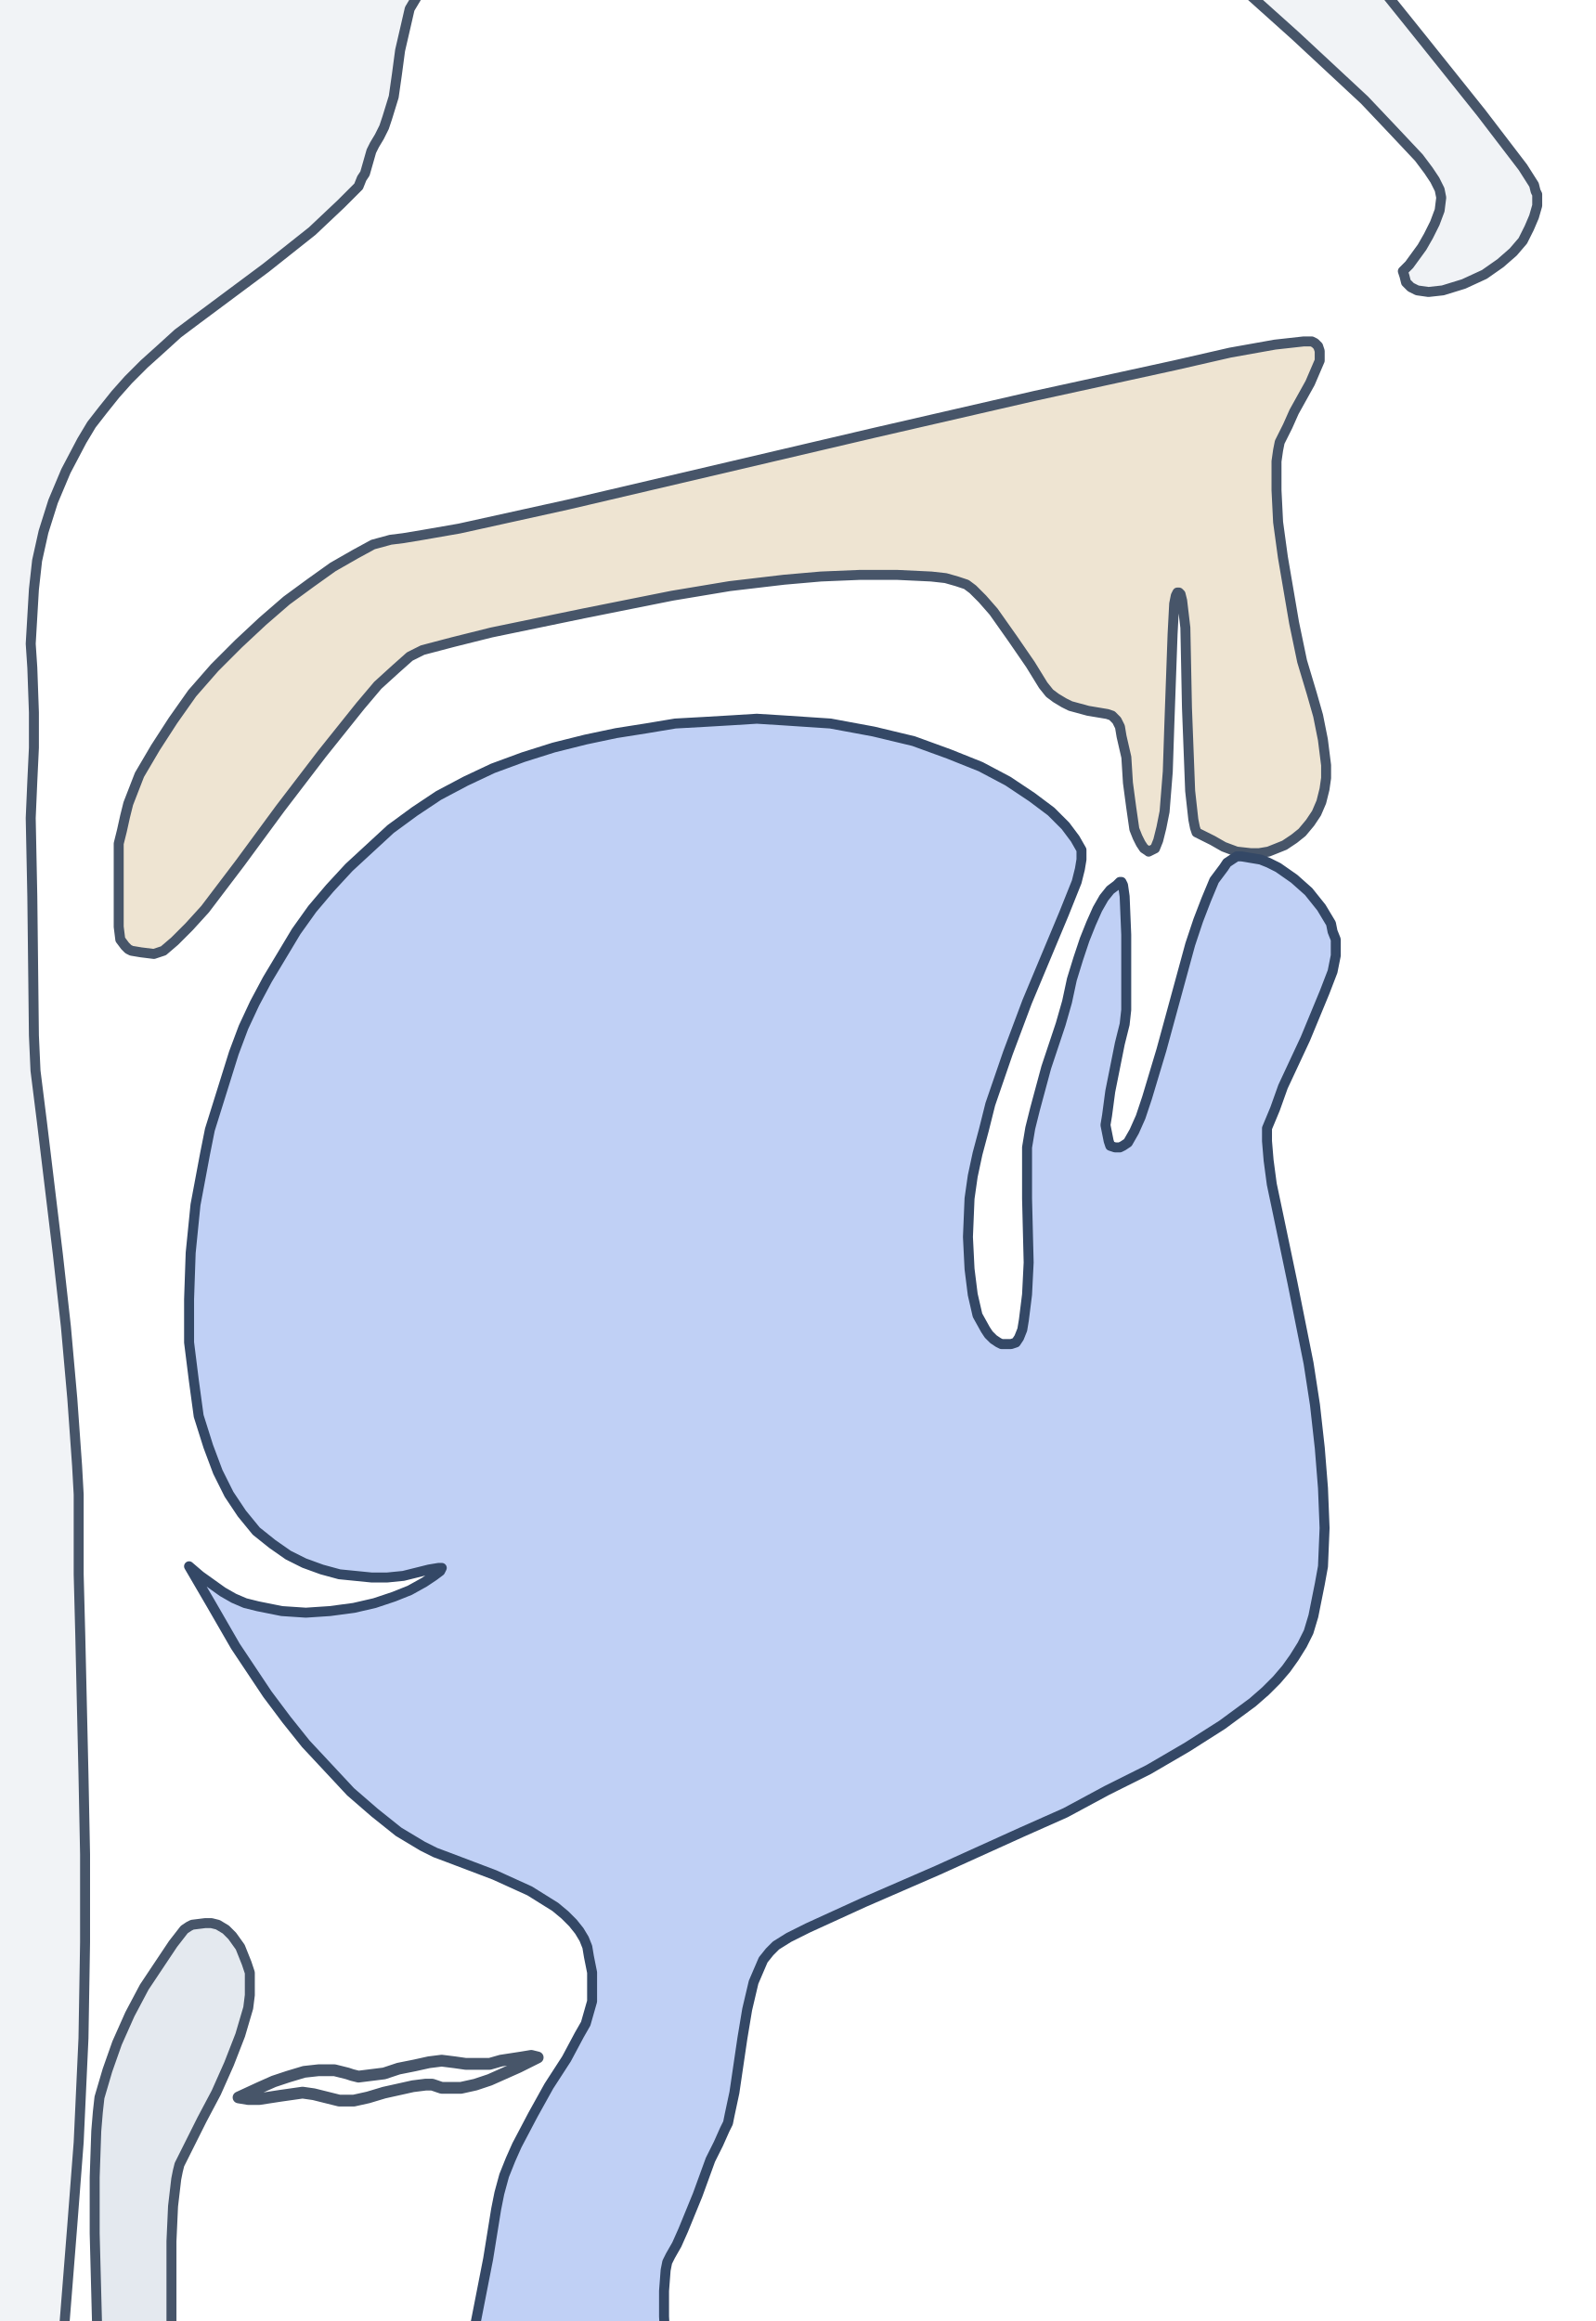
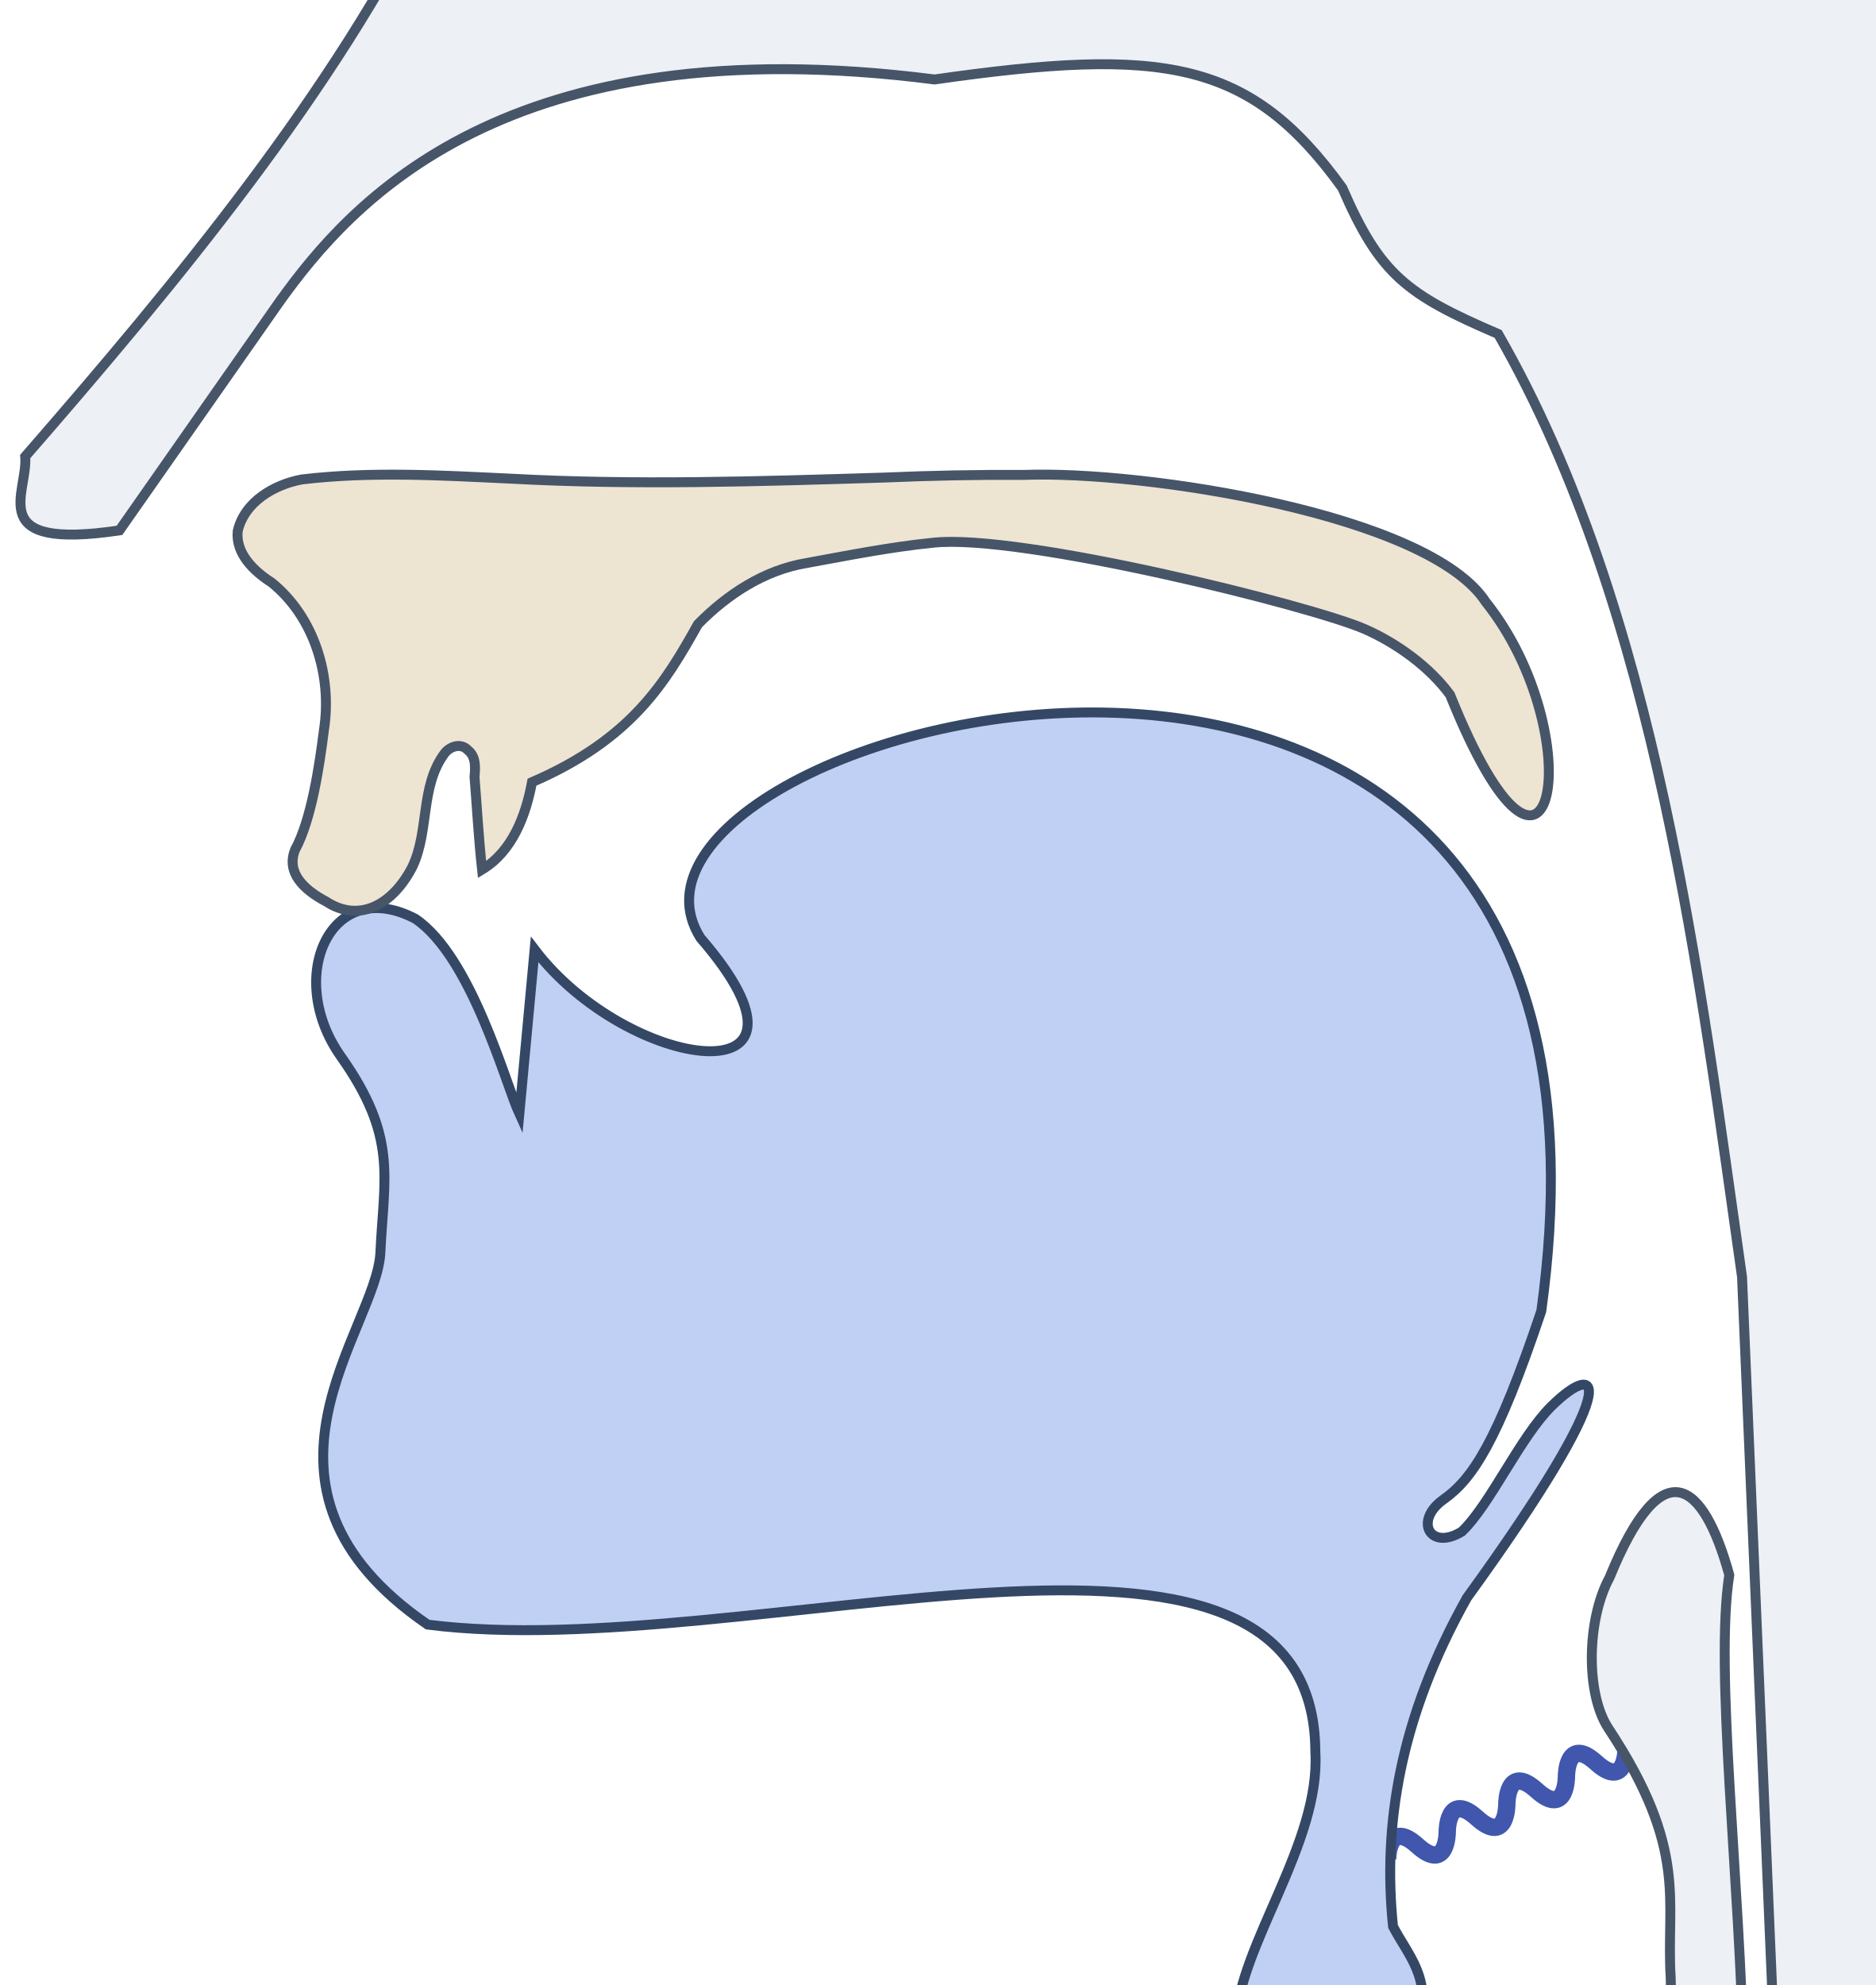
- <svg xmlns="http://www.w3.org/2000/svg" viewBox="88 90 88 128" id="svg2" height="640" width="440" version="1.0">
-   <defs id="defs4">
-     <pattern y="0" x="0" height="6" width="6" patternUnits="userSpaceOnUse" id="WMFhbasepattern" />
-   </defs>
-   <path id="path7" d="m 98.249,244.475 0,0 -0.176,-5.115 -0.441,-11.465 -0.177,-6.262 0,-5.644 0,-2.381 0.088,-1.94 0.176,-1.499 0.088,-0.441 0.088,-0.353 0,0 1.235,-2.469 0.794,-1.499 0.706,-1.587 0.618,-1.588 0.441,-1.499 0.088,-0.706 0,-0.618 0,-0.617 -0.176,-0.529 0,0 -0.353,-0.882 -0.441,-0.617 -0.353,-0.353 -0.441,-0.265 -0.353,-0.088 -0.353,0 -0.706,0.088 0,0 -0.176,0.088 -0.265,0.177 -0.617,0.794 -0.706,1.058 -0.882,1.323 -0.794,1.499 -0.706,1.587 -0.529,1.499 -0.441,1.499 0,0 -0.088,0.794 -0.088,1.058 -0.088,2.558 0,3.087 0.088,3.352 0.176,6.791 0,2.91 0,2.381 0,0 -0.176,9.878 -0.088,5.997 5.027,0 z" style="fill:#e4e9ef;fill-opacity:1;fill-rule:nonzero;stroke:#475569;stroke-width:0.55;stroke-linecap:round;stroke-linejoin:round;stroke-miterlimit:4;stroke-dasharray:none;stroke-opacity:1" />
-   <path id="path9" d="m 88.988,244.475 0,0 1.499,-14.199 1.058,-11.994 0.441,-5.556 0.353,-4.586 0,0 0.264,-5.732 0.088,-5.292 0,-4.851 -0.088,-4.41 -0.176,-7.673 -0.088,-3.352 0,-2.91 0,0 0,-1.499 -0.088,-1.588 -0.264,-3.704 -0.353,-3.969 -0.441,-3.969 -0.882,-7.32 -0.353,-2.822 -0.088,-1.94 0,0 -0.088,-7.673 -0.088,-4.321 0.088,-2.029 0.088,-1.852 0,0 0,-0.97 0,-0.97 -0.088,-2.469 -0.088,-1.323 0.088,-1.499 0.088,-1.499 0.176,-1.587 0.353,-1.588 0.529,-1.676 0.706,-1.676 0.882,-1.676 0.529,-0.882 0.617,-0.794 0.706,-0.882 0.706,-0.794 0.882,-0.882 0.882,-0.794 0.97,-0.882 1.058,-0.794 0,0 3.792,-2.822 2.558,-2.029 1.588,-1.499 0.529,-0.529 0.441,-0.441 0.176,-0.441 0.176,-0.265 0.176,-0.617 0.176,-0.617 0.176,-0.353 0.265,-0.441 0,0 0.264,-0.529 0.176,-0.529 0.353,-1.147 0.176,-1.234 0.176,-1.323 0.265,-1.146 0.264,-1.147 0.264,-0.441 0.265,-0.441 0.353,-0.441 0.441,-0.265 0,0 1.676,-0.794 2.91,-1.058 3.704,-1.411 4.233,-1.411 4.145,-1.323 3.881,-1.058 1.764,-0.441 1.411,-0.265 1.147,-0.176 0.882,0 0,0 1.676,0.264 2.117,0.618 2.558,0.882 2.734,0.97 2.646,1.235 2.646,1.323 1.146,0.617 1.058,0.706 0.97,0.618 0.794,0.706 0,0 3.44,3.087 3.792,3.528 1.587,1.676 1.411,1.499 0.529,0.706 0.353,0.529 0.264,0.529 0.088,0.441 0,0 -0.088,0.706 -0.264,0.706 -0.353,0.706 -0.353,0.618 -0.706,0.97 -0.353,0.353 0,0 0.088,0.264 0.088,0.353 0.265,0.265 0.353,0.176 0.618,0.088 0.794,-0.088 1.146,-0.353 0,0 1.147,-0.529 0.882,-0.618 0.706,-0.617 0.529,-0.617 0.353,-0.706 0.264,-0.618 0.177,-0.618 0,-0.617 0,0 -0.088,-0.176 -0.088,-0.353 -0.617,-0.97 -2.293,-2.998 -3.175,-3.969 -3.616,-4.498 -7.144,-8.731 -2.646,-3.351 -0.794,-1.147 -0.529,-0.794 0,0 -0.264,-0.618 -0.176,-0.617 -0.088,-0.706 -0.088,-0.794 0,-1.676 0.176,-1.764 0.353,-3.881 0.088,-2.028 0,-2.029 0,0 -0.088,-0.97 -0.176,-1.058 -0.441,-1.94 -0.617,-1.852 -0.617,-1.764 -0.706,-1.411 -0.529,-1.147 -0.529,-0.97 0,0 -0.177,-0.706 -0.706,-1.94 -1.146,-2.91 -0.794,-1.852 -0.97,-1.94 -1.058,-2.205 -1.235,-2.205 -1.411,-2.381 -1.587,-2.469 -1.764,-2.558 -1.94,-2.558 -2.117,-2.558 -2.381,-2.558 -2.558,-2.469 -2.734,-2.381 -1.499,-1.147 -1.499,-1.147 -1.587,-1.147 -1.588,-1.058 -1.676,-1.058 -1.764,-0.97 -1.764,-0.97 -1.852,-0.97 -1.94,-0.794 L 108.303,4.674 106.274,3.969 104.157,3.263 102.041,2.646 99.748,2.028 97.455,1.587 95.074,1.147 92.604,0.794 90.135,0.529 87.577,0.353 84.931,0.265 82.197,0.176 79.375,0.265 76.553,0.441 73.643,0.706 70.556,1.058 l -2.999,0.529 -3.175,0.529 -3.263,0.706 0,0 -3.175,0.794 -3.175,0.794 -2.998,0.794 -2.822,0.97 -2.822,0.882 -2.646,0.97 -2.557,0.97 -2.469,1.058 -2.381,1.058 -2.205,1.058 -2.205,1.147 -2.117,1.147 -1.94,1.147 -1.94,1.235 -1.764,1.235 -1.764,1.235 -1.587,1.235 -1.587,1.323 -1.499,1.235 -1.323,1.323 -1.323,1.323 -1.323,1.323 -1.147,1.411 -1.147,1.323 -0.97,1.411 -0.97,1.323 -0.97,1.411 -0.794,1.411 -1.587,2.734 -1.235,2.822 -1.147,2.734 -0.882,2.822 -0.794,2.646 -0.529,2.646 -0.441,2.646 -0.353,2.558 -0.176,2.469 -0.088,2.293 -0.088,2.293 0.088,2.117 0.176,3.881 0.176,3.263 0.176,2.557 0,0 0.176,2.469 0.441,2.999 0.617,3.439 0.794,3.881 1.058,4.057 1.147,4.321 1.411,4.41 1.499,4.41 1.676,4.498 1.764,4.233 1.94,4.057 0.97,1.941 0.97,1.852 1.058,1.764 1.058,1.676 1.058,1.499 1.147,1.411 1.058,1.323 1.147,1.146 1.147,0.97 1.147,0.794 0,0 1.147,0.794 1.147,0.882 1.235,0.882 1.147,1.058 2.381,2.205 2.381,2.469 2.293,2.646 2.205,2.646 2.117,2.734 2.028,2.822 1.852,2.646 1.676,2.558 1.587,2.381 1.323,2.117 1.852,3.351 0.529,1.058 0.264,0.618 0,0 0.177,0.441 0.264,0.618 0.794,1.764 1.058,2.293 0.529,1.411 0.529,1.411 0.441,1.587 0.441,1.676 0.353,1.852 0.265,1.852 0.088,1.852 -0.088,2.028 -0.176,2.029 -0.441,2.117 0,0 -1.323,5.556 -1.676,7.761 -3.881,18.256 -4.763,23.107 45.156,0 z" style="fill:#f1f3f6;fill-opacity:1;fill-rule:nonzero;stroke:#475569;stroke-width:0.55;stroke-linecap:round;stroke-linejoin:round;stroke-miterlimit:4;stroke-dasharray:none;stroke-opacity:1" />
-   <path id="path11" d="m 112.095,205.052 0,0 -0.265,-0.088 -0.353,0 -0.706,0.088 -0.794,0.177 -0.794,0.176 -0.882,0.265 -0.794,0.176 -0.794,0 -0.353,-0.088 -0.353,-0.088 0,0 -0.706,-0.176 -0.617,-0.088 -0.618,0.088 -0.618,0.088 -1.146,0.176 -0.618,0 -0.529,-0.088 0,0 1.146,-0.529 0.794,-0.353 0.794,-0.264 0.882,-0.265 0.794,-0.088 0.882,0 0.353,0.088 0.353,0.088 0,0 0.264,0.088 0.353,0.088 0.706,-0.088 0.706,-0.088 0.794,-0.264 0.882,-0.176 0.794,-0.176 0.706,-0.088 0.706,0.088 0,0 0.617,0.088 0.706,0 0.618,0 0.618,-0.177 1.146,-0.176 0.529,-0.088 0.353,0.088 0,0 -1.058,0.529 -1.587,0.706 -0.794,0.265 -0.794,0.176 -0.706,0 -0.353,0 -0.264,-0.088 0,0 z" style="fill:none;stroke:#475569;stroke-width:0.65;stroke-linecap:round;stroke-linejoin:round;stroke-miterlimit:4;stroke-dasharray:none;stroke-opacity:1" />
-   <path id="path13" d="m 151.342,136.966 0,0 0.176,-0.088 0.176,-0.088 0.176,-0.441 0.176,-0.706 0.176,-0.882 0.176,-2.205 0.088,-2.646 0.177,-4.939 0.088,-1.676 0.088,-0.441 0.088,-0.176 0,0 0.088,0 0.088,0.088 0.088,0.353 0.177,1.499 0.088,4.41 0.176,4.586 0.176,1.587 0.088,0.441 0.088,0.264 0,0 0.882,0.441 0.618,0.353 0.706,0.264 0.794,0.088 0.441,0 0.529,-0.088 0.441,-0.176 0.441,-0.177 0.529,-0.353 0.441,-0.353 0,0 0.441,-0.529 0.353,-0.529 0.265,-0.617 0.176,-0.706 0.088,-0.617 0,-0.706 -0.177,-1.411 -0.264,-1.323 -0.353,-1.235 -0.529,-1.764 0,0 -0.441,-2.117 -0.618,-3.616 -0.265,-1.94 -0.088,-1.764 0,-1.588 0.088,-0.617 0.088,-0.441 0,0 0.441,-0.882 0.353,-0.794 0.882,-1.587 0.265,-0.618 0.265,-0.617 0,-0.529 -0.088,-0.265 -0.176,-0.176 0,0 -0.176,-0.088 -0.441,0 -1.587,0.176 -2.469,0.441 -3.087,0.706 -7.673,1.676 -8.819,2.029 -16.933,3.969 -5.997,1.323 -2.028,0.353 -1.058,0.176 0,0 -0.706,0.088 -0.97,0.264 -0.97,0.529 -1.235,0.706 -1.235,0.882 -1.323,0.97 -1.323,1.146 -1.323,1.235 -1.323,1.323 -1.235,1.411 -1.058,1.499 -0.97,1.499 -0.882,1.499 -0.617,1.588 -0.176,0.706 -0.176,0.794 -0.176,0.706 0,0.794 0,0 0,2.911 0,0.882 0.088,0.706 0.265,0.353 0.176,0.176 0.176,0.088 0.529,0.088 0.706,0.088 0,0 0.264,-0.088 0.265,-0.088 0.618,-0.529 0.794,-0.794 0.882,-0.97 1.94,-2.557 2.205,-2.999 2.293,-2.999 2.117,-2.646 0.97,-1.147 0.97,-0.882 0.794,-0.706 0.353,-0.177 0.353,-0.176 0,0 1.676,-0.441 2.117,-0.529 5.116,-1.058 4.851,-0.97 3.175,-0.529 0,0 2.999,-0.353 2.029,-0.177 2.117,-0.088 2.117,0 1.852,0.088 0.794,0.088 0.618,0.176 0.529,0.176 0.353,0.264 0,0 0.529,0.529 0.618,0.706 1.058,1.499 0.97,1.411 0.706,1.146 0,0 0.353,0.441 0.353,0.264 0.441,0.265 0.353,0.176 0.97,0.264 1.058,0.177 0,0 0.264,0.088 0.265,0.265 0.176,0.353 0.088,0.529 0.264,1.147 0.088,1.411 0.176,1.323 0.177,1.235 0.176,0.441 0.177,0.353 0.176,0.265 0.265,0.176 0,0 z" style="fill:#eee4d2;fill-opacity:1;fill-rule:nonzero;stroke:#475569;stroke-width:0.55;stroke-linecap:round;stroke-linejoin:round;stroke-miterlimit:4;stroke-dasharray:none;stroke-opacity:1" />
-   <path id="path15" d="m 122.237,244.475 0,0 1.235,-7.673 0.97,-6.173 0.353,-2.558 0.176,-1.94 0,0 0,-1.587 0,-1.764 -0.264,-3.439 -0.088,-1.588 0,-1.411 0.088,-1.146 0.088,-0.441 0.176,-0.353 0,0 0.353,-0.618 0.353,-0.794 0.794,-1.941 0.706,-1.94 0.441,-0.882 0.353,-0.794 0,0 0.176,-0.353 0.088,-0.441 0.264,-1.235 0.441,-2.998 0.264,-1.588 0.353,-1.499 0.265,-0.618 0.265,-0.617 0.353,-0.441 0.353,-0.353 0,0 0.706,-0.441 1.058,-0.529 3.087,-1.411 4.057,-1.764 4.674,-2.117 2.381,-1.058 2.293,-1.235 2.293,-1.146 2.117,-1.235 1.94,-1.234 1.676,-1.235 0.706,-0.617 0.618,-0.617 0.529,-0.618 0.441,-0.618 0,0 0.441,-0.706 0.353,-0.706 0.265,-0.882 0.176,-0.882 0.177,-0.882 0.176,-0.97 0.088,-2.117 -0.088,-2.205 -0.176,-2.205 -0.265,-2.381 -0.353,-2.293 -0.882,-4.409 -0.794,-3.793 -0.353,-1.676 -0.176,-1.323 -0.088,-1.058 0,-0.706 0,0 0.441,-1.058 0.441,-1.235 1.235,-2.646 1.058,-2.558 0.441,-1.146 0.176,-0.882 0,0 0,-0.441 0,-0.441 -0.176,-0.441 -0.088,-0.441 -0.529,-0.882 -0.706,-0.882 -0.794,-0.706 -0.882,-0.617 -0.529,-0.265 -0.441,-0.176 -0.529,-0.088 -0.529,-0.088 0,0 -0.264,0 -0.265,0.176 -0.265,0.176 -0.176,0.265 -0.529,0.706 -0.441,1.058 -0.441,1.146 -0.441,1.323 -0.794,2.91 -0.794,2.91 -0.794,2.646 -0.353,1.058 -0.353,0.794 -0.353,0.618 -0.265,0.176 -0.176,0.088 0,0 -0.264,0 -0.265,-0.088 -0.088,-0.264 -0.088,-0.441 -0.088,-0.441 0.088,-0.529 0.176,-1.323 0.529,-2.646 0.264,-1.058 0.088,-0.794 0,0 0,-4.145 -0.088,-2.117 -0.088,-0.617 -0.088,-0.176 -0.088,0 0,0 -0.176,0.176 -0.353,0.264 -0.353,0.441 -0.353,0.617 -0.353,0.794 -0.353,0.882 -0.353,1.058 -0.353,1.146 0,0 -0.265,1.235 -0.353,1.234 -0.794,2.381 -0.618,2.293 -0.264,1.058 -0.176,1.058 0,0 0,1.235 0,1.587 0.088,3.528 -0.088,1.764 -0.176,1.411 -0.088,0.529 -0.176,0.441 -0.177,0.265 -0.264,0.088 0,0 -0.264,0 -0.265,0 -0.176,-0.088 -0.264,-0.176 -0.265,-0.264 -0.176,-0.265 -0.441,-0.794 -0.264,-1.147 -0.176,-1.411 -0.088,-1.764 0.088,-2.117 0,0 0.176,-1.235 0.264,-1.235 0.353,-1.323 0.353,-1.411 0.97,-2.822 1.058,-2.822 2.029,-4.851 0.706,-1.764 0.176,-0.706 0.088,-0.529 0,0 0,-0.264 0,-0.265 -0.353,-0.618 -0.529,-0.706 -0.794,-0.794 -1.058,-0.794 -1.323,-0.882 -1.499,-0.794 -1.764,-0.706 -1.941,-0.706 -2.205,-0.529 -2.381,-0.441 -1.323,-0.088 -1.323,-0.088 -1.411,-0.088 -1.411,0.088 -1.499,0.088 -1.587,0.088 -1.587,0.265 -1.676,0.265 -1.676,0.353 -1.764,0.441 0,0 -1.676,0.529 -1.676,0.617 -1.499,0.706 -1.499,0.794 -1.323,0.882 -1.323,0.97 -1.147,1.058 -1.146,1.058 -1.058,1.146 -0.97,1.146 -0.882,1.235 -0.794,1.323 -0.794,1.323 -0.706,1.323 -0.617,1.323 -0.529,1.411 -0.441,1.411 -0.441,1.411 -0.441,1.411 -0.264,1.323 -0.529,2.822 -0.265,2.646 -0.088,2.558 0,2.381 0.265,2.117 0.264,1.94 0,0 0.529,1.676 0.529,1.411 0.617,1.235 0.706,1.058 0.794,0.97 0.882,0.706 0.882,0.617 0.882,0.441 0.97,0.353 0.97,0.264 0.882,0.088 0.882,0.088 0.882,0 0.882,-0.088 0.706,-0.176 0.706,-0.176 0,0 0.529,-0.088 0.176,0 0,0 -0.088,0.177 -0.353,0.264 -0.529,0.353 -0.794,0.441 -0.882,0.353 -1.058,0.353 -1.146,0.264 -1.323,0.176 -1.323,0.088 -1.323,-0.088 -1.323,-0.265 -0.706,-0.176 -0.618,-0.265 -0.618,-0.353 -0.617,-0.441 -0.617,-0.441 -0.618,-0.529 0,0 1.235,2.117 1.323,2.293 1.764,2.646 1.058,1.411 1.058,1.323 1.235,1.323 1.234,1.323 1.323,1.147 1.323,1.058 1.323,0.794 0.706,0.353 0.706,0.264 0,0 2.558,0.97 1.94,0.882 0.706,0.441 0.706,0.441 0.529,0.441 0.441,0.441 0.353,0.441 0.265,0.441 0.176,0.441 0.088,0.529 0.176,0.882 0,1.058 0,0 0,0.529 -0.176,0.618 -0.176,0.617 -0.353,0.617 -0.706,1.323 -0.97,1.499 -0.882,1.588 -0.882,1.676 -0.353,0.794 -0.353,0.882 -0.264,0.97 -0.176,0.882 0,0 -0.441,2.734 -0.794,4.057 -2.293,10.407 -2.293,9.878 -0.882,3.616 -0.529,1.94 14.111,0 z" style="fill:#c0d0f5;fill-opacity:1;fill-rule:nonzero;stroke:#344866;stroke-width:0.55;stroke-linecap:round;stroke-linejoin:round;stroke-miterlimit:4;stroke-dasharray:none;stroke-opacity:1" />
+ <svg xmlns="http://www.w3.org/2000/svg" width="378" height="400" version="1.1" style="fill:#edf0f4;stroke-width:2;stroke:#475569" viewBox="0 0 378 400">
+   <path d="m279.66 374.71s-0.052-8.264 6.005-2.786c6.058 5.478 6.005-2.786 6.005-2.786m24.022-11.146s-0.052-8.264 6.005-2.786c6.058 5.478 6.005-2.786 6.005-2.786m-24.022 11.146s-0.052-8.264 6.005-2.786c6.058 5.478 6.005-2.786 6.005-2.786m-24.022 11.146s-0.052-8.264 6.005-2.786c6.058 5.478 6.005-2.786 6.005-2.786" style="fill:none;stroke:#4157ad;stroke-width:3.5" />
+   <path d="m256.36 487.8 24.898 0.513c-2.313-9.671-7.136-25.469-1.797-33.111 5.081-4.463 14.469-17.943 2e-5 -24.384-7.9-10.468 5.216-16.879 6.417-23.101 2.763-8.988-2.119-13.729-5.133-19.507-2.082-20.237 1.261-41.888 14.887-66.223 32.357-44.68 26.743-48.177 17.063-38.641-6.375 6.28-12.334 19.813-18.09 25.294-6.428 3.924-9.708-2.213-3.693-6.473 5.771-4.088 10.783-11.368 19.714-37.985 24.706-178.45-196.46-117.89-169.46-75.182 28.628 33.053-14.677 27.013-33.419 2.339l-3.08 33.111c-2.791-6.093-9.64-31.663-20.963-39.307-17.036-8.918-26.347 11.71-15.018 27.73 11.495 16.255 8.69 24.221 7.974 39.531-0.724 15.483-30.943 47.203 9.527 74.973 64.714 8.286 178.72-34.066 178.9 25.668 1.091 18.285-15.333 38.921-16.027 54.415-1.356 30.306 11.051 52.548 7.3 80.34z" style="fill:#c0d0f5;stroke:#344866;stroke-width:2" />
+   <path d="m360.83 487.8 170.95 1.027c-6.391-59.243-13.328-118.18 2.567-178.65 6.467-12.733 15.101-30.264 23.104-37.388 12.911-11.493 25.29-25.102 32.852-45.262 19.289-44.528 28.826-117.25 27.742-188.53-0.96-63.116-10.818-134.38-54.95-198.03-36.116-51.883-129.93-106.41-283.88-86.243-175.2 52.486-194.47 120.95-200.21 138.09-3.776 36.542 13.747 56.022 8.214 85.217-19.752 40.433-51.633 78.907-82.137 113.96 0.609 7.415-8.437 18.968 18.994 14.887l32.341-46.202c14.192-19.712 45.295-55.755 131.93-44.662 46.124-6.597 63.522-3.983 82.177 21.841 7.583 17.492 12.913 21.503 31.408 29.448 32.157 55.976 40.741 131.37 49.148 189.99z" />
+   <path d="m206.36 95.701c-9.422-0.061-18.84 0.129-28.252 0.537-25.001 0.771-50.04 1.577-75.036 0.225-14.065-0.666-28.234-1.513-42.255 0.151-5.59 1.04-11.564 4.522-12.914 10.416-0.45 4.56 3.304 8.094 6.823 10.349 8.661 6.988 12.235 18.902 10.565 29.688-0.888 7.026-2.484 18.042-5.825 24.173-1.83 4.575 1.704 8.024 6.271 10.432 6.84 4.466 13.612 0.425 17.42-7.102 3.373-7.197 1.522-16.019 6.36-22.655 1.095-1.529 3.385-2.287 4.805-0.731 1.634 1.304 1.482 3.505 1.308 5.337 0.498 6.239 0.842 12.492 1.52 18.715 6.129-3.696 8.816-10.898 10.067-17.614 20.142-8.713 26.893-20.128 33.45-31.839 5.928-6.026 13.361-10.903 21.817-12.311 8.476-1.546 16.941-3.244 25.525-4.103 17.49-1.956 76.225 12.676 87.019 17.392 6.442 2.814 13.137 7.66 17.21 13.259 21.031 52.259 28.427 7.88 7.192-18.721-11.474-17.626-68.816-26.525-93.07-25.598z" style="fill:#eee4d2;stroke:#475569;stroke-width:2" />
+   <path d="m333.11 488.83 17.35 0.44c3.448 0.087 1.256-58.443 0.949-73.935-0.719-36.326-5.882-78.831-2.899-97.966-5.203-18.85-13.474-25.607-24.128 0.513-4.63 8.529-4.819 23.45-0.255 30.366 16.283 24.679 11.595 34.661 12.576 50.23 0.745 30.757 1.126 60.012-3.594 90.35z" />
</svg>
